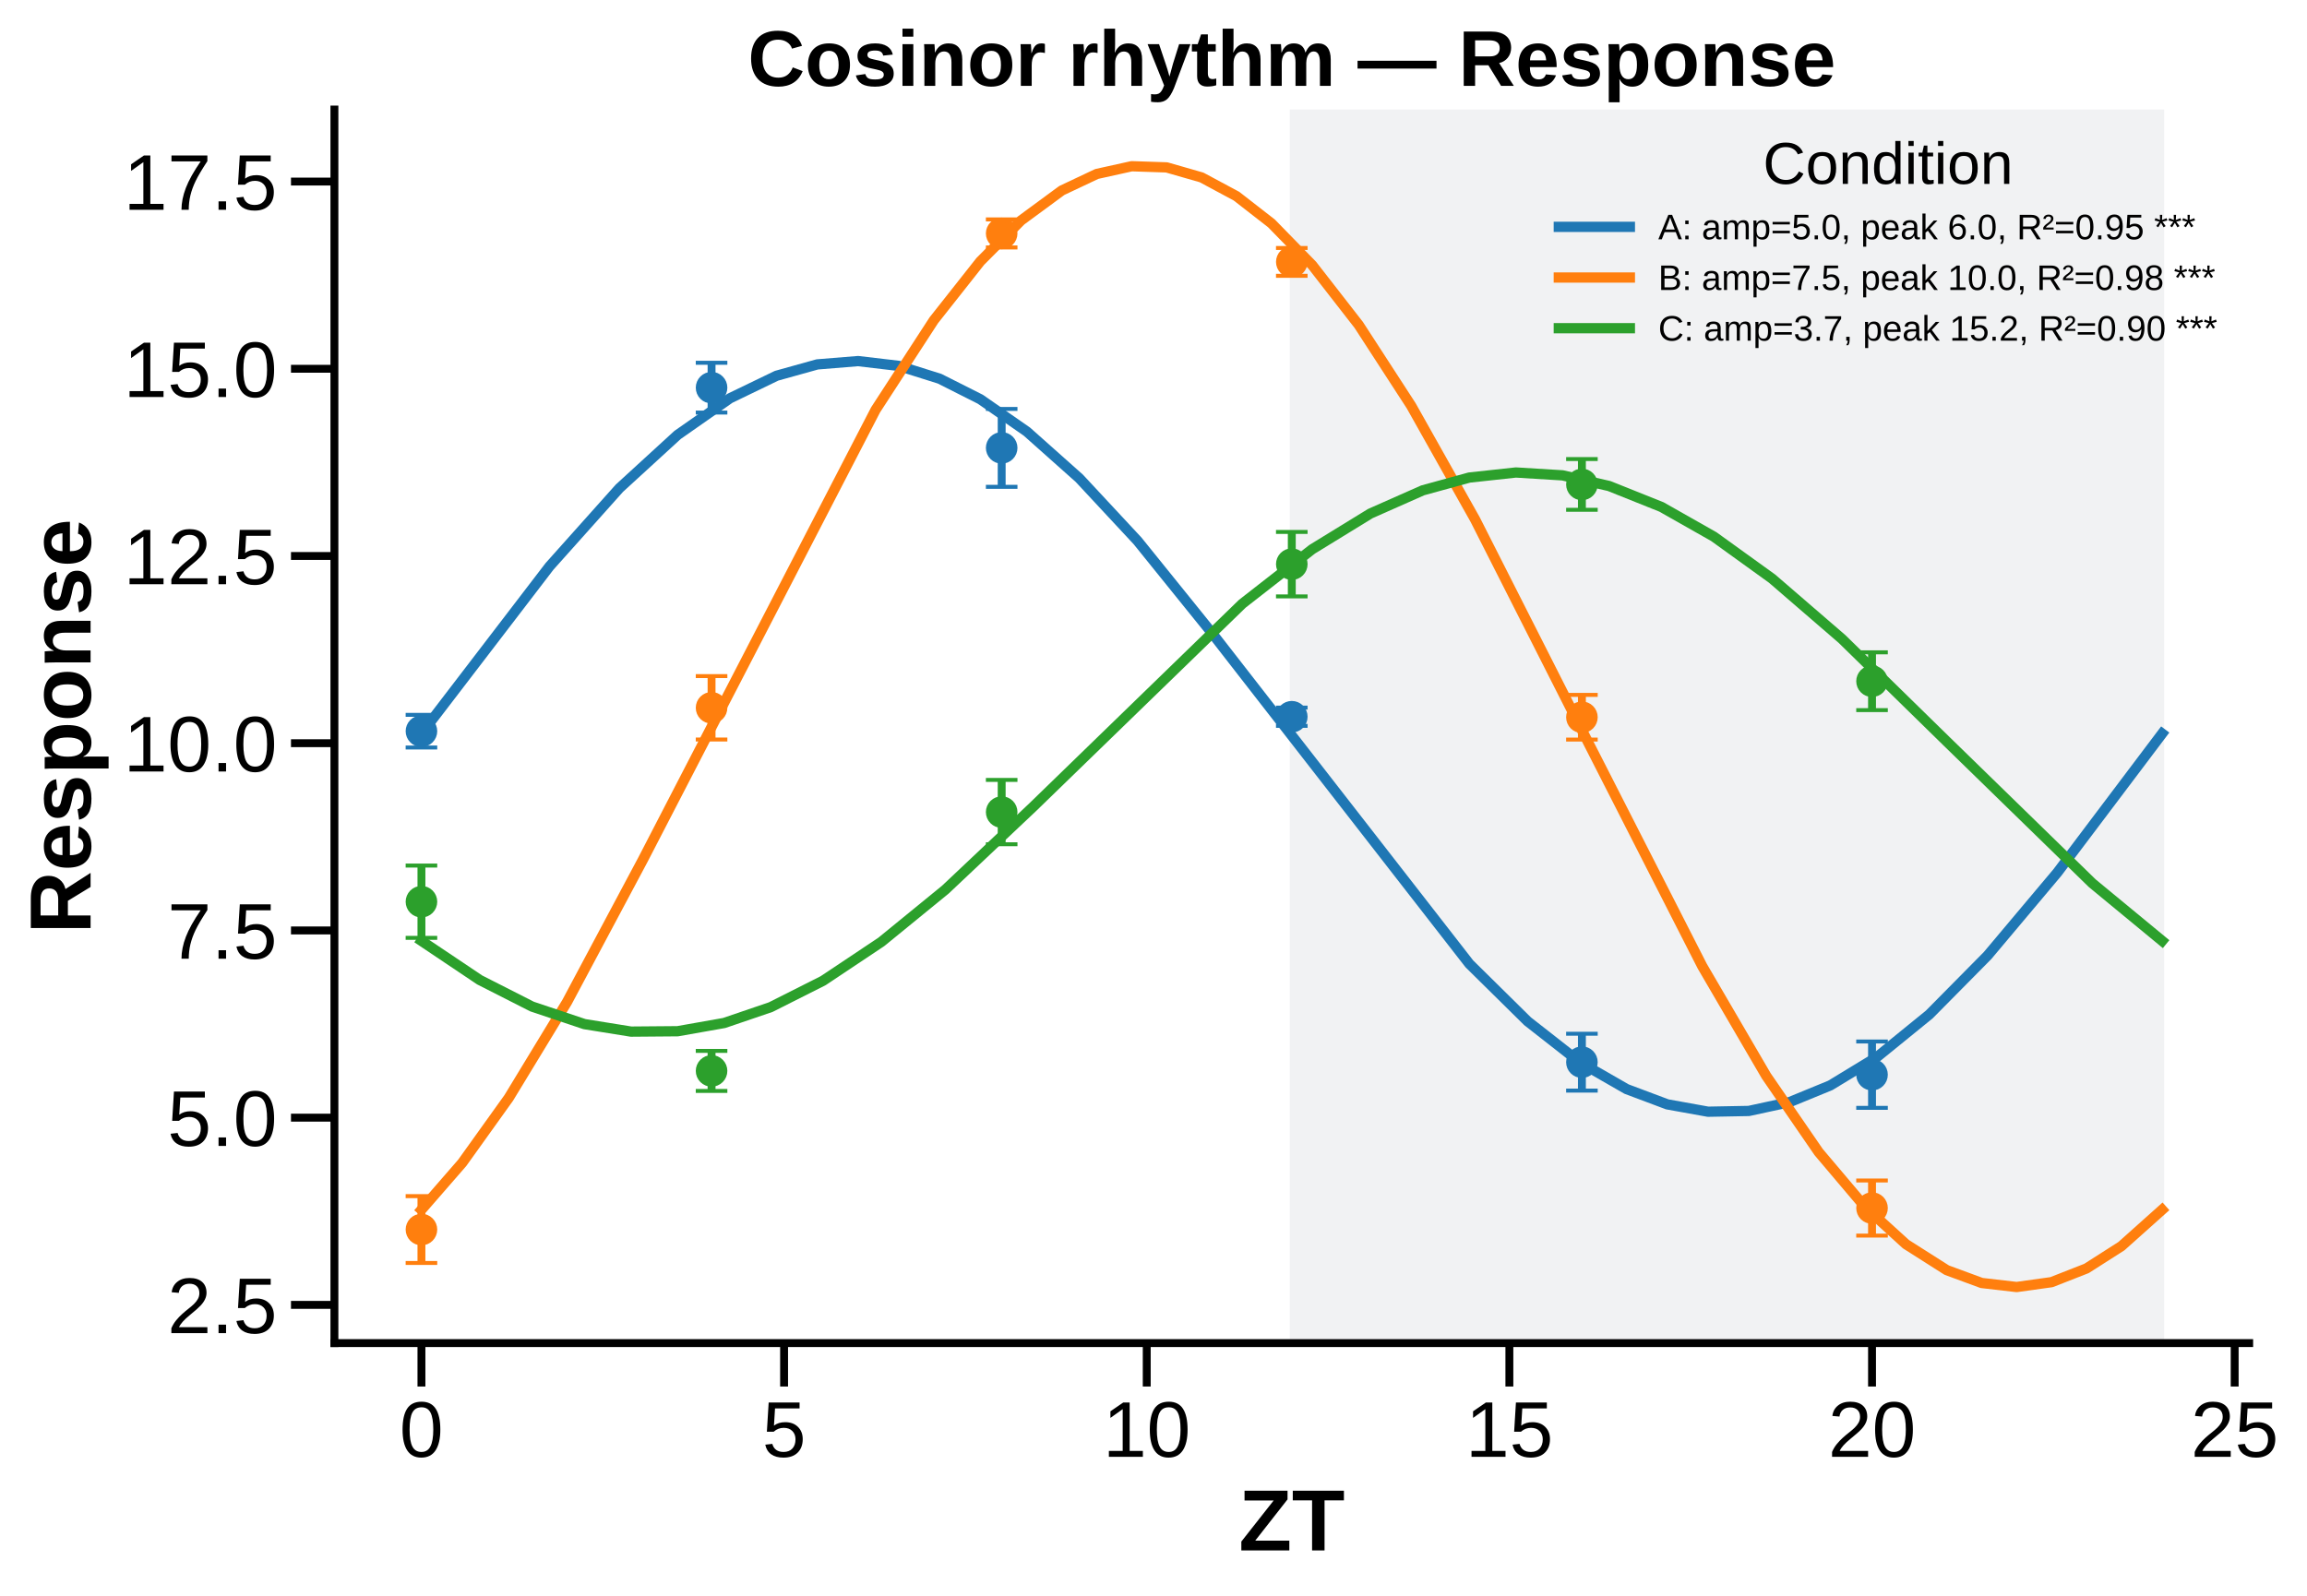
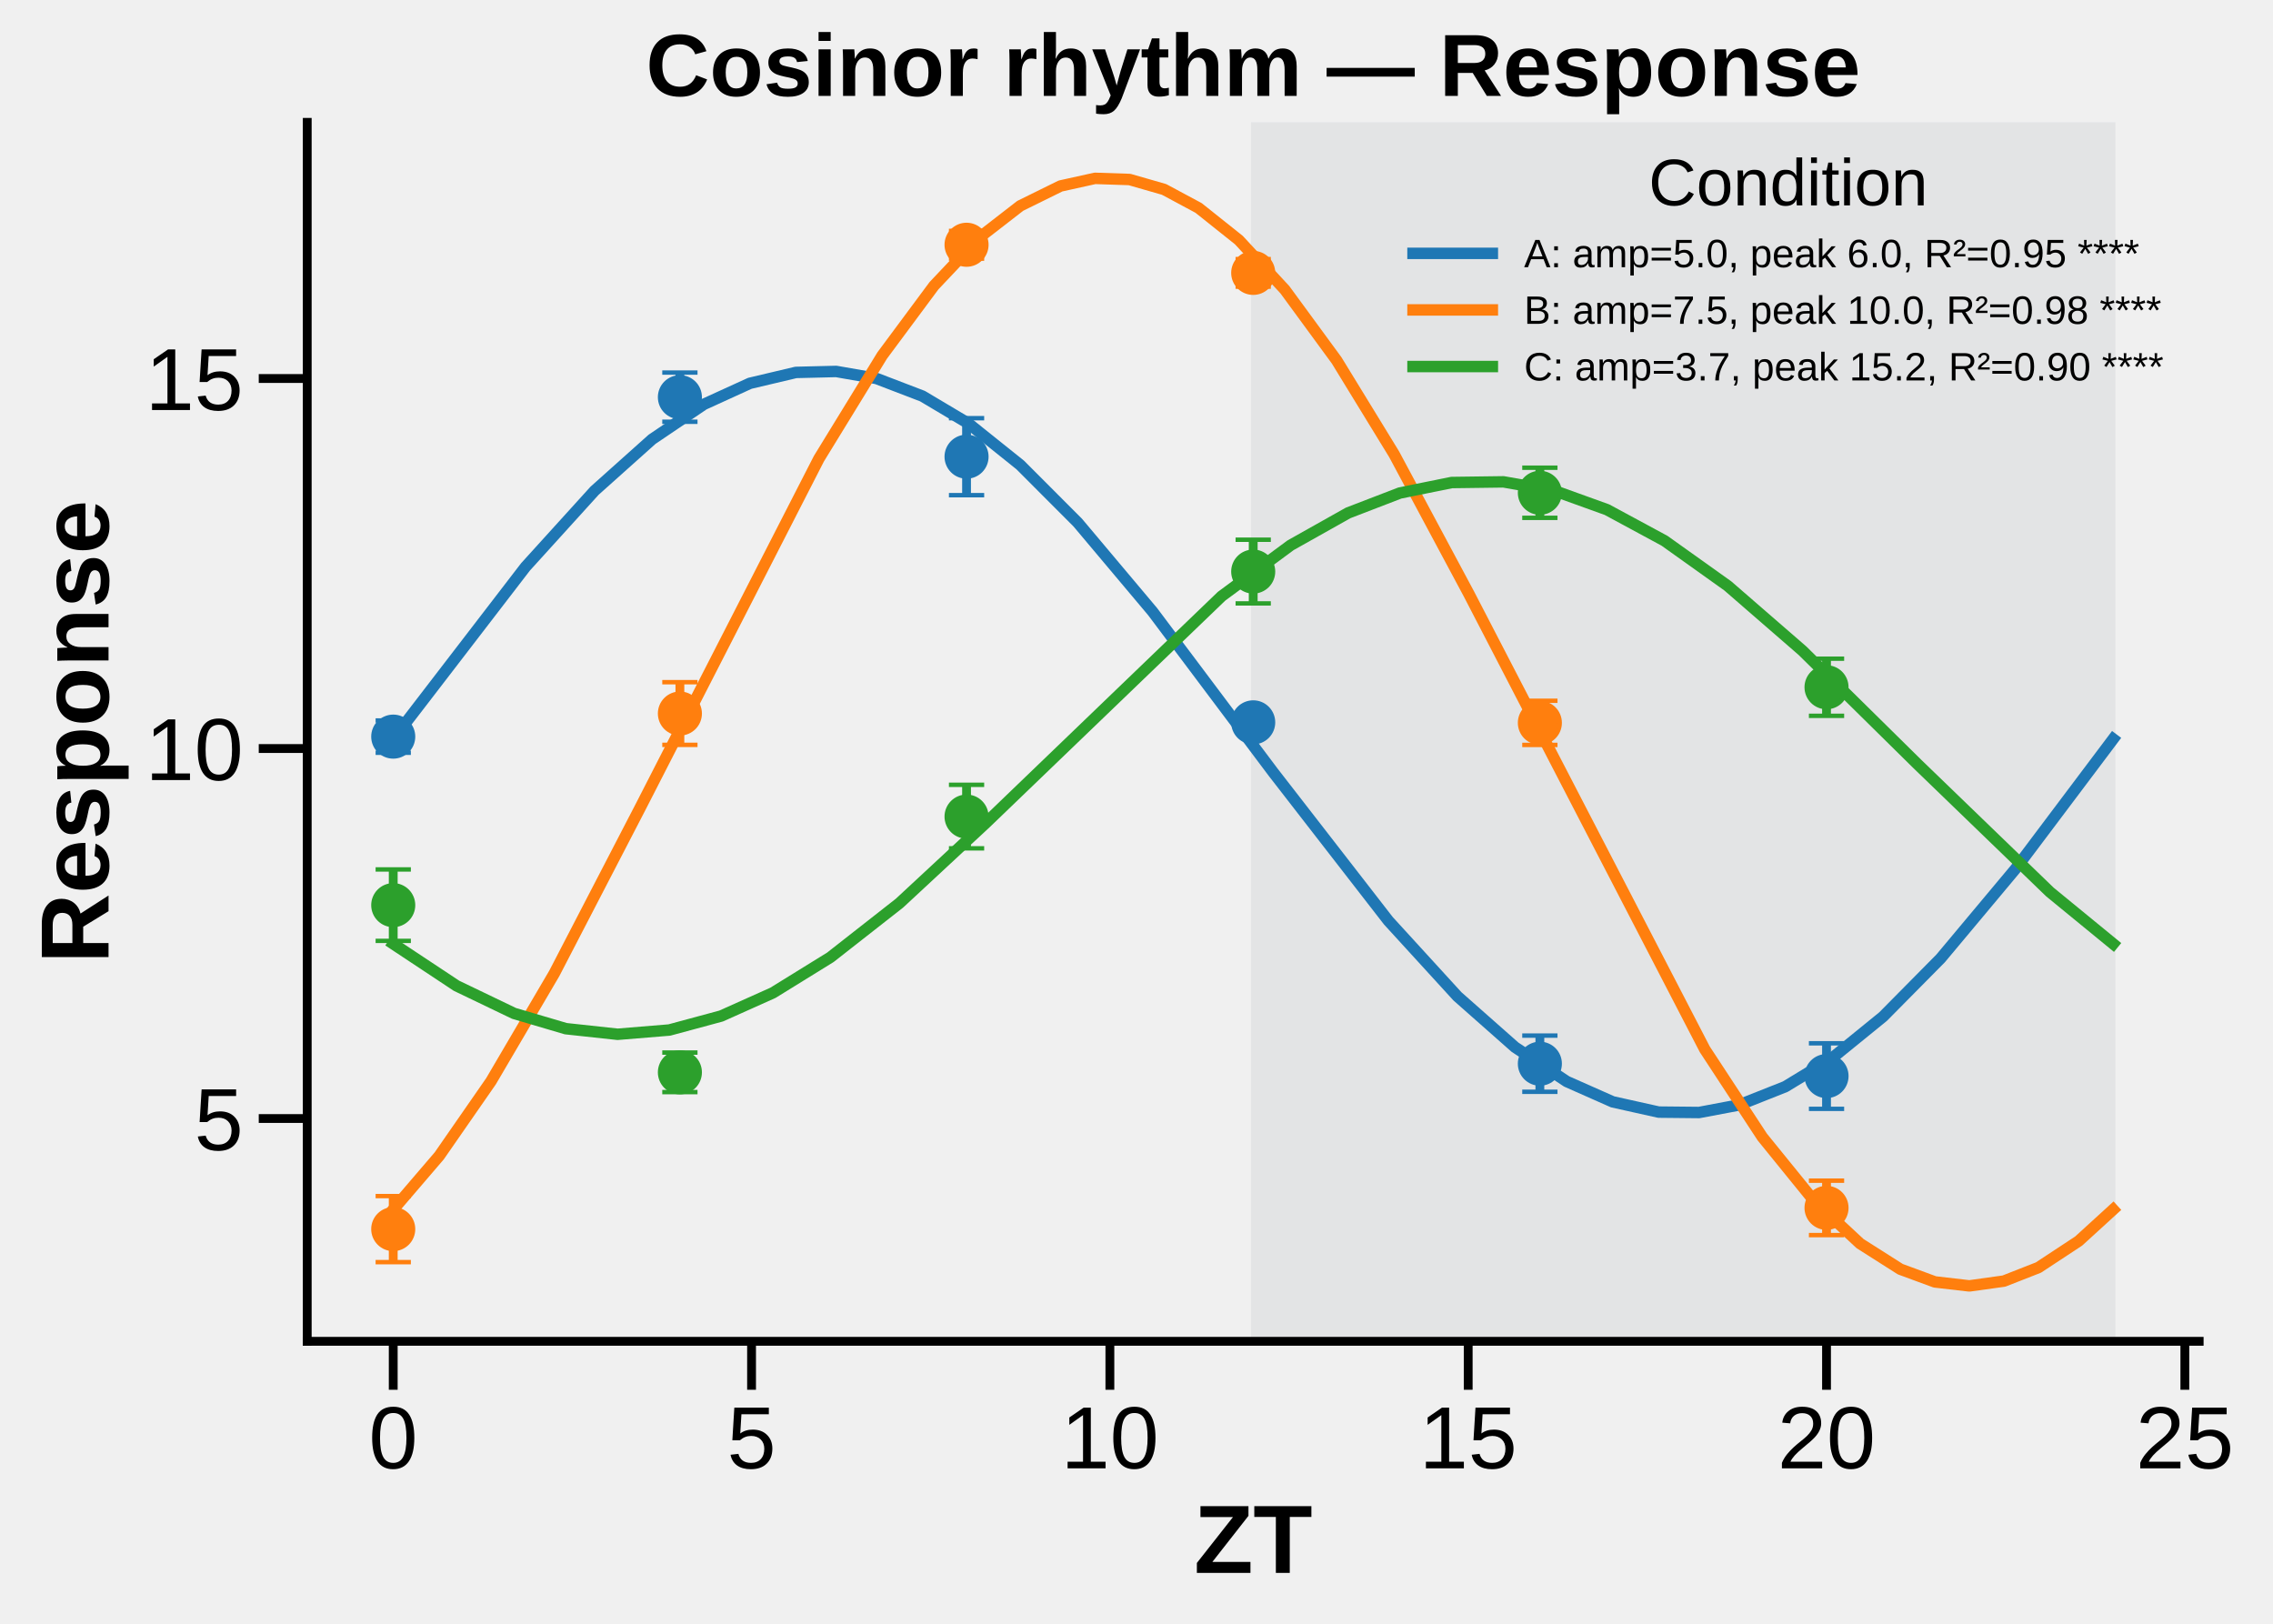
- <svg xmlns="http://www.w3.org/2000/svg" xmlns:xlink="http://www.w3.org/1999/xlink" width="584.397pt" height="404.4pt" viewBox="0 0 584.397 404.4" version="1.1">
+ <svg xmlns="http://www.w3.org/2000/svg" xmlns:xlink="http://www.w3.org/1999/xlink" width="504pt" height="360pt" viewBox="0 0 512.397 368.4" version="1.1">
  <defs>
    <style type="text/css">*{stroke-linejoin: round; stroke-linecap: butt}</style>
  </defs>
  <g id="figure_1">
    <g id="patch_1">
-       <path d="M 0 404.4  L 584.397 404.4  L 584.397 0  L 0 0  z " style="fill: #ffffff" />
+       <path d="M 0 368.4  L 512.397 368.4  L 512.397 0  L 0 0  L 0 368.4  z " style="fill: none" />
    </g>
    <g id="axes_1">
      <g id="patch_2">
-         <path d="M 84.711 340.32  L 569.75 340.32  L 569.75 27.759  L 84.711 27.759  z " style="fill: #ffffff" />
+         <path d="M 68.032 304.32  L 497.328 304.32  L 497.328 27.759  L 68.032 27.759  L 68.032 304.32  z " style="fill: none" />
      </g>
      <g id="patch_3">
-         <path d="M 327.23 340.32  L 547.703 340.32  L 547.703 27.759  L 327.23 27.759  z " clip-path="url(#pb52d222f68)" style="fill: #0b1e3b; opacity: 0.06; stroke: #0b1e3b; stroke-linejoin: miter" />
+         <path d="M 282.68 304.32  L 477.814 304.32  L 477.814 27.759  L 282.68 27.759  z " clip-path="url(#p6b10788e21)" style="fill: #0b1e3b; opacity: 0.06; stroke: #0b1e3b; stroke-linejoin: miter" />
      </g>
      <g id="matplotlib.axis_1">
        <g id="xtick_1">
          <g id="line2d_1">
            <defs>
-               <path id="m4218311ccd" d="M 0 0  L 0 11  " style="stroke: #000000; stroke-width: 2" />
+               <path id="m531f8e0352" d="M 0 0  L 0 11  " style="stroke: #000000; stroke-width: 2" />
            </defs>
            <g>
-               <use xlink:href="#m4218311ccd" x="106.758" y="340.32" style="stroke: #000000; stroke-width: 2" />
+               <use xlink:href="#m531f8e0352" x="87.546" y="304.32" style="stroke: #000000; stroke-width: 2" />
            </g>
          </g>
          <g id="text_1">
-             <text style="font-size: 20px; font-family: 'Arial'; text-anchor: middle" x="106.758" y="369.136" transform="rotate(-0 106.7579 369.1358)">0</text>
+             <text style="font: 20px 'Arial'; text-anchor: middle" x="87.546" y="333.136" transform="rotate(-0 87.54592 333.1358)">0</text>
          </g>
        </g>
        <g id="xtick_2">
          <g id="line2d_2">
            <g>
-               <use xlink:href="#m4218311ccd" x="198.621" y="340.32" style="stroke: #000000; stroke-width: 2" />
+               <use xlink:href="#m531f8e0352" x="168.852" y="304.32" style="stroke: #000000; stroke-width: 2" />
            </g>
          </g>
          <g id="text_2">
-             <text style="font-size: 20px; font-family: 'Arial'; text-anchor: middle" x="198.621" y="369.136" transform="rotate(-0 198.6214 369.1358)">5</text>
+             <text style="font: 20px 'Arial'; text-anchor: middle" x="168.852" y="333.136" transform="rotate(-0 168.8518 333.1358)">5</text>
          </g>
        </g>
        <g id="xtick_3">
          <g id="line2d_3">
            <g>
-               <use xlink:href="#m4218311ccd" x="290.485" y="340.32" style="stroke: #000000; stroke-width: 2" />
+               <use xlink:href="#m531f8e0352" x="250.158" y="304.32" style="stroke: #000000; stroke-width: 2" />
            </g>
          </g>
          <g id="text_3">
-             <text style="font-size: 20px; font-family: 'Arial'; text-anchor: middle" x="290.485" y="369.136" transform="rotate(-0 290.4849 369.1358)">10</text>
+             <text style="font: 20px 'Arial'; text-anchor: middle" x="250.158" y="333.136" transform="rotate(-0 250.1577 333.1358)">10</text>
          </g>
        </g>
        <g id="xtick_4">
          <g id="line2d_4">
            <g>
-               <use xlink:href="#m4218311ccd" x="382.348" y="340.32" style="stroke: #000000; stroke-width: 2" />
+               <use xlink:href="#m531f8e0352" x="331.464" y="304.32" style="stroke: #000000; stroke-width: 2" />
            </g>
          </g>
          <g id="text_4">
-             <text style="font-size: 20px; font-family: 'Arial'; text-anchor: middle" x="382.348" y="369.136" transform="rotate(-0 382.3484 369.1358)">15</text>
+             <text style="font: 20px 'Arial'; text-anchor: middle" x="331.464" y="333.136" transform="rotate(-0 331.4636 333.1358)">15</text>
          </g>
        </g>
        <g id="xtick_5">
          <g id="line2d_5">
            <g>
-               <use xlink:href="#m4218311ccd" x="474.212" y="340.32" style="stroke: #000000; stroke-width: 2" />
+               <use xlink:href="#m531f8e0352" x="412.77" y="304.32" style="stroke: #000000; stroke-width: 2" />
            </g>
          </g>
          <g id="text_5">
-             <text style="font-size: 20px; font-family: 'Arial'; text-anchor: middle" x="474.212" y="369.136" transform="rotate(-0 474.2119 369.1358)">20</text>
+             <text style="font: 20px 'Arial'; text-anchor: middle" x="412.77" y="333.136" transform="rotate(-0 412.7695 333.1358)">20</text>
          </g>
        </g>
        <g id="xtick_6">
          <g id="line2d_6">
            <g>
-               <use xlink:href="#m4218311ccd" x="566.075" y="340.32" style="stroke: #000000; stroke-width: 2" />
+               <use xlink:href="#m531f8e0352" x="494.075" y="304.32" style="stroke: #000000; stroke-width: 2" />
            </g>
          </g>
          <g id="text_6">
-             <text style="font-size: 20px; font-family: 'Arial'; text-anchor: middle" x="566.075" y="369.136" transform="rotate(-0 566.0754 369.1358)">25</text>
+             <text style="font: 20px 'Arial'; text-anchor: middle" x="494.075" y="333.136" transform="rotate(-0 494.0754 333.1358)">25</text>
          </g>
        </g>
        <g id="text_7">
-           <text style="font-weight: 700; font-size: 22px; font-family: 'Arial'; text-anchor: middle" x="327.23" y="392.858" transform="rotate(-0 327.2303 392.858)">ZT</text>
+           <text style="font: 700 22px 'Arial'; text-anchor: middle" x="282.68" y="356.858" transform="rotate(-0 282.6801 356.858)">ZT</text>
        </g>
      </g>
      <g id="matplotlib.axis_2">
        <g id="ytick_1">
          <g id="line2d_7">
            <defs>
-               <path id="m60e58cf515" d="M 0 0  L -11 0  " style="stroke: #000000; stroke-width: 2" />
+               <path id="me798e090c0" d="M 0 0  L -11 0  " style="stroke: #000000; stroke-width: 2" />
            </defs>
            <g>
-               <use xlink:href="#m60e58cf515" x="84.711" y="330.636" style="stroke: #000000; stroke-width: 2" />
+               <use xlink:href="#me798e090c0" x="68.032" y="253.777" style="stroke: #000000; stroke-width: 2" />
            </g>
          </g>
          <g id="text_8">
-             <text style="font-size: 20px; font-family: 'Arial'; text-anchor: end" x="70.211" y="337.794" transform="rotate(-0 70.21062 337.7942)">2.5</text>
+             <text style="font: 20px 'Arial'; text-anchor: end" x="53.532" y="260.935" transform="rotate(-0 53.5325 260.9349)">5</text>
          </g>
        </g>
        <g id="ytick_2">
          <g id="line2d_8">
            <g>
-               <use xlink:href="#m60e58cf515" x="84.711" y="283.198" style="stroke: #000000; stroke-width: 2" />
+               <use xlink:href="#me798e090c0" x="68.032" y="169.828" style="stroke: #000000; stroke-width: 2" />
            </g>
          </g>
          <g id="text_9">
-             <text style="font-size: 20px; font-family: 'Arial'; text-anchor: end" x="70.211" y="290.356" transform="rotate(-0 70.21062 290.3557)">5.0</text>
+             <text style="font: 20px 'Arial'; text-anchor: end" x="53.532" y="176.986" transform="rotate(-0 53.5325 176.9856)">10</text>
          </g>
        </g>
        <g id="ytick_3">
          <g id="line2d_9">
            <g>
-               <use xlink:href="#m60e58cf515" x="84.711" y="235.759" style="stroke: #000000; stroke-width: 2" />
+               <use xlink:href="#me798e090c0" x="68.032" y="85.878" style="stroke: #000000; stroke-width: 2" />
            </g>
          </g>
          <g id="text_10">
-             <text style="font-size: 20px; font-family: 'Arial'; text-anchor: end" x="70.211" y="242.917" transform="rotate(-0 70.21062 242.9172)">7.5</text>
-           </g>
-         </g>
-         <g id="ytick_4">
-           <g id="line2d_10">
-             <g>
-               <use xlink:href="#m60e58cf515" x="84.711" y="188.321" style="stroke: #000000; stroke-width: 2" />
-             </g>
-           </g>
-           <g id="text_11">
-             <text style="font-size: 20px; font-family: 'Arial'; text-anchor: end" x="70.211" y="195.479" transform="rotate(-0 70.21062 195.4787)">10.0</text>
-           </g>
-         </g>
-         <g id="ytick_5">
-           <g id="line2d_11">
-             <g>
-               <use xlink:href="#m60e58cf515" x="84.711" y="140.882" style="stroke: #000000; stroke-width: 2" />
-             </g>
-           </g>
-           <g id="text_12">
-             <text style="font-size: 20px; font-family: 'Arial'; text-anchor: end" x="70.211" y="148.04" transform="rotate(-0 70.21062 148.0402)">12.5</text>
-           </g>
-         </g>
-         <g id="ytick_6">
-           <g id="line2d_12">
-             <g>
-               <use xlink:href="#m60e58cf515" x="84.711" y="93.444" style="stroke: #000000; stroke-width: 2" />
-             </g>
-           </g>
-           <g id="text_13">
-             <text style="font-size: 20px; font-family: 'Arial'; text-anchor: end" x="70.211" y="100.602" transform="rotate(-0 70.21062 100.6017)">15.0</text>
-           </g>
-         </g>
-         <g id="ytick_7">
-           <g id="line2d_13">
-             <g>
-               <use xlink:href="#m60e58cf515" x="84.711" y="46.005" style="stroke: #000000; stroke-width: 2" />
-             </g>
-           </g>
-           <g id="text_14">
-             <text style="font-size: 20px; font-family: 'Arial'; text-anchor: end" x="70.211" y="53.163" transform="rotate(-0 70.21062 53.16316)">17.5</text>
-           </g>
+             <text style="font: 20px 'Arial'; text-anchor: end" x="53.532" y="93.036" transform="rotate(-0 53.5325 93.03628)">15</text>
+           </g>
+         </g>
+         <g id="text_11">
+           <text style="font: 700 22px 'Arial'; text-anchor: middle" x="22.947" y="166.04" transform="rotate(-90 22.94719 166.0398)">Response</text>
+         </g>
+       </g>
+       <g id="line2d_10">
+         <path d="M 87.546 167.667  L 117.567 128.608  L 133.23 111.34  L 146.282 99.666  L 158.029 91.732  L 168.471 86.967  L 178.913 84.497  L 188.05 84.275  L 197.187 85.87  L 207.628 89.87  L 218.07 96.084  L 229.818 105.499  L 242.87 118.573  L 259.838 138.746  L 287.248 175.259  L 313.353 208.909  L 329.016 226.047  L 342.069 237.581  L 353.816 245.37  L 364.258 249.995  L 374.7 252.318  L 383.837 252.41  L 392.973 250.686  L 403.415 246.544  L 413.857 240.197  L 425.604 230.647  L 438.657 217.449  L 455.625 197.163  L 477.814 167.667  L 477.814 167.667  " clip-path="url(#p6b10788e21)" style="fill: none; stroke: #1f77b4; stroke-width: 2.6; stroke-linecap: square" />
+       </g>
+       <g id="line2d_11">
+         <path d="M 87.546 274.424  L 97.988 262.239  L 109.735 245.31  L 124.093 220.848  L 143.671 183.075  L 184.134 104.067  L 198.492 80.658  L 210.239 64.834  L 220.681 53.784  L 229.818 46.703  L 238.954 42.199  L 246.786 40.466  L 254.617 40.726  L 262.449 42.976  L 270.28 47.179  L 279.417 54.462  L 289.859 65.724  L 301.606 81.757  L 314.659 103.067  L 331.627 134.756  L 385.142 238.064  L 398.194 257.972  L 409.942 272.452  L 420.383 282.151  L 429.52 287.959  L 437.352 290.845  L 445.183 291.749  L 453.015 290.658  L 460.846 287.588  L 469.983 281.572  L 477.814 274.424  L 477.814 274.424  " clip-path="url(#p6b10788e21)" style="fill: none; stroke: #ff7f0e; stroke-width: 2.6; stroke-linecap: square" />
+       </g>
+       <g id="line2d_12">
+         <path d="M 87.546 214.142  L 101.904 223.655  L 114.956 229.924  L 126.703 233.389  L 138.45 234.66  L 150.198 233.693  L 161.945 230.522  L 173.692 225.26  L 186.745 217.192  L 202.408 204.917  L 221.986 186.739  L 275.501 135.274  L 291.164 123.709  L 304.217 116.375  L 315.964 111.855  L 327.711 109.477  L 339.458 109.324  L 351.205 111.402  L 362.953 115.637  L 376.005 122.687  L 390.363 132.927  L 407.331 147.652  L 433.436 173.389  L 463.457 202.382  L 477.814 214.142  L 477.814 214.142  " clip-path="url(#p6b10788e21)" style="fill: none; stroke: #2ca02c; stroke-width: 2.6; stroke-linecap: square" />
+       </g>
+       <g id="patch_4">
+         <path d="M 68.032 304.32  L 68.032 27.759  " style="fill: none; stroke: #000000; stroke-width: 2; stroke-linejoin: miter; stroke-linecap: square" />
+       </g>
+       <g id="patch_5">
+         <path d="M 68.032 304.32  L 497.328 304.32  " style="fill: none; stroke: #000000; stroke-width: 2; stroke-linejoin: miter; stroke-linecap: square" />
+       </g>
+       <g id="LineCollection_1">
+         <path d="M 87.546 170.788  L 87.546 163.467  " clip-path="url(#p6b10788e21)" style="fill: none; stroke: #1f77b4; stroke-width: 2" />
+         <path d="M 152.591 95.693  L 152.591 84.531  " clip-path="url(#p6b10788e21)" style="fill: none; stroke: #1f77b4; stroke-width: 2" />
+         <path d="M 217.635 112.345  L 217.635 94.879  " clip-path="url(#p6b10788e21)" style="fill: none; stroke: #1f77b4; stroke-width: 2" />
+         <path d="M 282.68 165.935  L 282.68 161.844  " clip-path="url(#p6b10788e21)" style="fill: none; stroke: #1f77b4; stroke-width: 2" />
+         <path d="M 347.725 247.71  L 347.725 234.958  " clip-path="url(#p6b10788e21)" style="fill: none; stroke: #1f77b4; stroke-width: 2" />
+         <path d="M 412.77 251.581  L 412.77 236.703  " clip-path="url(#p6b10788e21)" style="fill: none; stroke: #1f77b4; stroke-width: 2" />
+       </g>
+       <g id="line2d_13">
+         <defs>
+           <path id="me653959ee0" d="M 4 0  L -4 -0  " style="stroke: #1f77b4" />
+         </defs>
+         <g clip-path="url(#p6b10788e21)">
+           <use xlink:href="#me653959ee0" x="87.546" y="170.788" style="fill: #1f77b4; stroke: #1f77b4" />
+           <use xlink:href="#me653959ee0" x="152.591" y="95.693" style="fill: #1f77b4; stroke: #1f77b4" />
+           <use xlink:href="#me653959ee0" x="217.635" y="112.345" style="fill: #1f77b4; stroke: #1f77b4" />
+           <use xlink:href="#me653959ee0" x="282.68" y="165.935" style="fill: #1f77b4; stroke: #1f77b4" />
+           <use xlink:href="#me653959ee0" x="347.725" y="247.71" style="fill: #1f77b4; stroke: #1f77b4" />
+           <use xlink:href="#me653959ee0" x="412.77" y="251.581" style="fill: #1f77b4; stroke: #1f77b4" />
+         </g>
+       </g>
+       <g id="line2d_14">
+         <g clip-path="url(#p6b10788e21)">
+           <use xlink:href="#me653959ee0" x="87.546" y="163.467" style="fill: #1f77b4; stroke: #1f77b4" />
+           <use xlink:href="#me653959ee0" x="152.591" y="84.531" style="fill: #1f77b4; stroke: #1f77b4" />
+           <use xlink:href="#me653959ee0" x="217.635" y="94.879" style="fill: #1f77b4; stroke: #1f77b4" />
+           <use xlink:href="#me653959ee0" x="282.68" y="161.844" style="fill: #1f77b4; stroke: #1f77b4" />
+           <use xlink:href="#me653959ee0" x="347.725" y="234.958" style="fill: #1f77b4; stroke: #1f77b4" />
+           <use xlink:href="#me653959ee0" x="412.77" y="236.703" style="fill: #1f77b4; stroke: #1f77b4" />
+         </g>
+       </g>
+       <g id="LineCollection_2">
+         <path d="M 87.546 286.357  L 87.546 271.373  " clip-path="url(#p6b10788e21)" style="fill: none; stroke: #ff7f0e; stroke-width: 2" />
+         <path d="M 152.591 168.997  L 152.591 154.776  " clip-path="url(#p6b10788e21)" style="fill: none; stroke: #ff7f0e; stroke-width: 2" />
+         <path d="M 217.635 58.676  L 217.635 52.388  " clip-path="url(#p6b10788e21)" style="fill: none; stroke: #ff7f0e; stroke-width: 2" />
+         <path d="M 282.68 65.033  L 282.68 58.792  " clip-path="url(#p6b10788e21)" style="fill: none; stroke: #ff7f0e; stroke-width: 2" />
+         <path d="M 347.725 169.01  L 347.725 158.992  " clip-path="url(#p6b10788e21)" style="fill: none; stroke: #ff7f0e; stroke-width: 2" />
+         <path d="M 412.77 280.219  L 412.77 267.869  " clip-path="url(#p6b10788e21)" style="fill: none; stroke: #ff7f0e; stroke-width: 2" />
+       </g>
+       <g id="line2d_15">
+         <defs>
+           <path id="m251a4b153c" d="M 4 0  L -4 -0  " style="stroke: #ff7f0e" />
+         </defs>
+         <g clip-path="url(#p6b10788e21)">
+           <use xlink:href="#m251a4b153c" x="87.546" y="286.357" style="fill: #ff7f0e; stroke: #ff7f0e" />
+           <use xlink:href="#m251a4b153c" x="152.591" y="168.997" style="fill: #ff7f0e; stroke: #ff7f0e" />
+           <use xlink:href="#m251a4b153c" x="217.635" y="58.676" style="fill: #ff7f0e; stroke: #ff7f0e" />
+           <use xlink:href="#m251a4b153c" x="282.68" y="65.033" style="fill: #ff7f0e; stroke: #ff7f0e" />
+           <use xlink:href="#m251a4b153c" x="347.725" y="169.01" style="fill: #ff7f0e; stroke: #ff7f0e" />
+           <use xlink:href="#m251a4b153c" x="412.77" y="280.219" style="fill: #ff7f0e; stroke: #ff7f0e" />
+         </g>
+       </g>
+       <g id="line2d_16">
+         <g clip-path="url(#p6b10788e21)">
+           <use xlink:href="#m251a4b153c" x="87.546" y="271.373" style="fill: #ff7f0e; stroke: #ff7f0e" />
+           <use xlink:href="#m251a4b153c" x="152.591" y="154.776" style="fill: #ff7f0e; stroke: #ff7f0e" />
+           <use xlink:href="#m251a4b153c" x="217.635" y="52.388" style="fill: #ff7f0e; stroke: #ff7f0e" />
+           <use xlink:href="#m251a4b153c" x="282.68" y="58.792" style="fill: #ff7f0e; stroke: #ff7f0e" />
+           <use xlink:href="#m251a4b153c" x="347.725" y="158.992" style="fill: #ff7f0e; stroke: #ff7f0e" />
+           <use xlink:href="#m251a4b153c" x="412.77" y="267.869" style="fill: #ff7f0e; stroke: #ff7f0e" />
+         </g>
+       </g>
+       <g id="LineCollection_3">
+         <path d="M 87.546 213.469  L 87.546 197.257  " clip-path="url(#p6b10788e21)" style="fill: none; stroke: #2ca02c; stroke-width: 2" />
+         <path d="M 152.591 247.782  L 152.591 238.809  " clip-path="url(#p6b10788e21)" style="fill: none; stroke: #2ca02c; stroke-width: 2" />
+         <path d="M 217.635 192.476  L 217.635 178.06  " clip-path="url(#p6b10788e21)" style="fill: none; stroke: #2ca02c; stroke-width: 2" />
+         <path d="M 282.68 136.905  L 282.68 122.455  " clip-path="url(#p6b10788e21)" style="fill: none; stroke: #2ca02c; stroke-width: 2" />
+         <path d="M 347.725 117.494  L 347.725 106.119  " clip-path="url(#p6b10788e21)" style="fill: none; stroke: #2ca02c; stroke-width: 2" />
+         <path d="M 412.77 162.406  L 412.77 149.449  " clip-path="url(#p6b10788e21)" style="fill: none; stroke: #2ca02c; stroke-width: 2" />
+       </g>
+       <g id="line2d_17">
+         <defs>
+           <path id="m80115c0f30" d="M 4 0  L -4 -0  " style="stroke: #2ca02c" />
+         </defs>
+         <g clip-path="url(#p6b10788e21)">
+           <use xlink:href="#m80115c0f30" x="87.546" y="213.469" style="fill: #2ca02c; stroke: #2ca02c" />
+           <use xlink:href="#m80115c0f30" x="152.591" y="247.782" style="fill: #2ca02c; stroke: #2ca02c" />
+           <use xlink:href="#m80115c0f30" x="217.635" y="192.476" style="fill: #2ca02c; stroke: #2ca02c" />
+           <use xlink:href="#m80115c0f30" x="282.68" y="136.905" style="fill: #2ca02c; stroke: #2ca02c" />
+           <use xlink:href="#m80115c0f30" x="347.725" y="117.494" style="fill: #2ca02c; stroke: #2ca02c" />
+           <use xlink:href="#m80115c0f30" x="412.77" y="162.406" style="fill: #2ca02c; stroke: #2ca02c" />
+         </g>
+       </g>
+       <g id="line2d_18">
+         <g clip-path="url(#p6b10788e21)">
+           <use xlink:href="#m80115c0f30" x="87.546" y="197.257" style="fill: #2ca02c; stroke: #2ca02c" />
+           <use xlink:href="#m80115c0f30" x="152.591" y="238.809" style="fill: #2ca02c; stroke: #2ca02c" />
+           <use xlink:href="#m80115c0f30" x="217.635" y="178.06" style="fill: #2ca02c; stroke: #2ca02c" />
+           <use xlink:href="#m80115c0f30" x="282.68" y="122.455" style="fill: #2ca02c; stroke: #2ca02c" />
+           <use xlink:href="#m80115c0f30" x="347.725" y="106.119" style="fill: #2ca02c; stroke: #2ca02c" />
+           <use xlink:href="#m80115c0f30" x="412.77" y="149.449" style="fill: #2ca02c; stroke: #2ca02c" />
+         </g>
+       </g>
+       <g id="text_12">
+         <text style="font: 700 20px 'Arial'; text-anchor: middle" x="282.68" y="21.759" transform="rotate(-0 282.6801 21.75937)">Cosinor rhythm — Response</text>
+       </g>
+       <g id="line2d_19">
+         <defs>
+           <path id="m421cc5a0d8" d="M 0 4.5  C 1.193 4.5 2.338 4.026 3.182 3.182  C 4.026 2.338 4.5 1.193 4.5 0  C 4.5 -1.193 4.026 -2.338 3.182 -3.182  C 2.338 -4.026 1.193 -4.5 0 -4.5  C -1.193 -4.5 -2.338 -4.026 -3.182 -3.182  C -4.026 -2.338 -4.5 -1.193 -4.5 0  C -4.5 1.193 -4.026 2.338 -3.182 3.182  C -2.338 4.026 -1.193 4.5 0 4.5  z " style="stroke: #1f77b4" />
+         </defs>
+         <g clip-path="url(#p6b10788e21)">
+           <use xlink:href="#m421cc5a0d8" x="87.546" y="167.128" style="fill: #1f77b4; stroke: #1f77b4" />
+           <use xlink:href="#m421cc5a0d8" x="152.591" y="90.112" style="fill: #1f77b4; stroke: #1f77b4" />
+           <use xlink:href="#m421cc5a0d8" x="217.635" y="103.612" style="fill: #1f77b4; stroke: #1f77b4" />
+           <use xlink:href="#m421cc5a0d8" x="282.68" y="163.889" style="fill: #1f77b4; stroke: #1f77b4" />
+           <use xlink:href="#m421cc5a0d8" x="347.725" y="241.334" style="fill: #1f77b4; stroke: #1f77b4" />
+           <use xlink:href="#m421cc5a0d8" x="412.77" y="244.142" style="fill: #1f77b4; stroke: #1f77b4" />
+         </g>
+       </g>
+       <g id="line2d_20">
+         <defs>
+           <path id="mc5ee47b336" d="M 0 4.5  C 1.193 4.5 2.338 4.026 3.182 3.182  C 4.026 2.338 4.5 1.193 4.5 0  C 4.5 -1.193 4.026 -2.338 3.182 -3.182  C 2.338 -4.026 1.193 -4.5 0 -4.5  C -1.193 -4.5 -2.338 -4.026 -3.182 -3.182  C -4.026 -2.338 -4.5 -1.193 -4.5 0  C -4.5 1.193 -4.026 2.338 -3.182 3.182  C -2.338 4.026 -1.193 4.5 0 4.5  z " style="stroke: #ff7f0e" />
+         </defs>
+         <g clip-path="url(#p6b10788e21)">
+           <use xlink:href="#mc5ee47b336" x="87.546" y="278.865" style="fill: #ff7f0e; stroke: #ff7f0e" />
+           <use xlink:href="#mc5ee47b336" x="152.591" y="161.887" style="fill: #ff7f0e; stroke: #ff7f0e" />
+           <use xlink:href="#mc5ee47b336" x="217.635" y="55.532" style="fill: #ff7f0e; stroke: #ff7f0e" />
+           <use xlink:href="#mc5ee47b336" x="282.68" y="61.913" style="fill: #ff7f0e; stroke: #ff7f0e" />
+           <use xlink:href="#mc5ee47b336" x="347.725" y="164.001" style="fill: #ff7f0e; stroke: #ff7f0e" />
+           <use xlink:href="#mc5ee47b336" x="412.77" y="274.044" style="fill: #ff7f0e; stroke: #ff7f0e" />
+         </g>
+       </g>
+       <g id="line2d_21">
+         <defs>
+           <path id="mb1a78b93e4" d="M 0 4.5  C 1.193 4.5 2.338 4.026 3.182 3.182  C 4.026 2.338 4.5 1.193 4.5 0  C 4.5 -1.193 4.026 -2.338 3.182 -3.182  C 2.338 -4.026 1.193 -4.5 0 -4.5  C -1.193 -4.5 -2.338 -4.026 -3.182 -3.182  C -4.026 -2.338 -4.5 -1.193 -4.5 0  C -4.5 1.193 -4.026 2.338 -3.182 3.182  C -2.338 4.026 -1.193 4.5 0 4.5  z " style="stroke: #2ca02c" />
+         </defs>
+         <g clip-path="url(#p6b10788e21)">
+           <use xlink:href="#mb1a78b93e4" x="87.546" y="205.363" style="fill: #2ca02c; stroke: #2ca02c" />
+           <use xlink:href="#mb1a78b93e4" x="152.591" y="243.296" style="fill: #2ca02c; stroke: #2ca02c" />
+           <use xlink:href="#mb1a78b93e4" x="217.635" y="185.268" style="fill: #2ca02c; stroke: #2ca02c" />
+           <use xlink:href="#mb1a78b93e4" x="282.68" y="129.68" style="fill: #2ca02c; stroke: #2ca02c" />
+           <use xlink:href="#mb1a78b93e4" x="347.725" y="111.806" style="fill: #2ca02c; stroke: #2ca02c" />
+           <use xlink:href="#mb1a78b93e4" x="412.77" y="155.927" style="fill: #2ca02c; stroke: #2ca02c" />
+         </g>
+       </g>
+       <g id="legend_1">
+         <g id="text_13">
+           <text style="font: 15px 'Arial'; text-anchor: start" x="372.399" y="46.596" transform="rotate(-0 372.3992 46.59609)">Condition</text>
+         </g>
+         <g id="line2d_22">
+           <path d="M 318.943 57.479  L 327.943 57.479  L 336.943 57.479  " style="fill: none; stroke: #1f77b4; stroke-width: 2.6; stroke-linecap: square" />
+         </g>
+         <g id="text_14">
+           <text style="font: 9px 'Arial'; text-anchor: start" x="344.143" y="60.629" transform="rotate(-0 344.1435 60.62906)">A: amp=5.0, peak 6.0, R²=0.95 ****</text>
+         </g>
+         <g id="line2d_23">
+           <path d="M 318.943 70.32  L 327.943 70.32  L 336.943 70.32  " style="fill: none; stroke: #ff7f0e; stroke-width: 2.6; stroke-linecap: square" />
        </g>
        <g id="text_15">
-           <text style="font-weight: 700; font-size: 22px; font-family: 'Arial'; text-anchor: middle" x="22.947" y="184.04" transform="rotate(-90 22.94719 184.0398)">Response</text>
-         </g>
-       </g>
-       <g id="line2d_14">
-         <path d="M 106.758 185.879  L 139.202 143.509  L 156.899 123.706  L 171.646 110.2  L 184.919 100.908  L 196.717 95.208  L 207.04 92.332  L 217.363 91.494  L 227.686 92.711  L 238.009 95.958  L 248.332 101.164  L 260.13 109.368  L 273.403 121.188  L 288.15 137.039  L 307.321 160.793  L 372.21 244.224  L 386.957 258.773  L 400.23 269.171  L 412.027 275.953  L 422.351 279.828  L 432.674 281.69  L 442.997 281.499  L 453.32 279.261  L 463.643 275.023  L 475.441 267.85  L 488.713 257.057  L 503.461 242.141  L 521.158 221.086  L 547.703 185.879  L 547.703 185.879  " clip-path="url(#pb52d222f68)" style="fill: none; stroke: #1f77b4; stroke-width: 2.6; stroke-linecap: square" />
-       </g>
-       <g id="line2d_15">
-         <path d="M 106.758 306.532  L 117.081 294.659  L 128.879 278.182  L 143.626 253.915  L 162.798 217.949  L 221.787 103.869  L 236.534 81.166  L 248.332 66.22  L 258.655 55.856  L 268.978 48.26  L 277.827 44.079  L 286.675 42.12  L 295.524 42.414  L 304.372 44.956  L 313.22 49.707  L 322.069 56.59  L 332.392 67.169  L 344.19 82.334  L 357.462 102.797  L 373.684 131.661  L 398.755 181.15  L 431.199 244.808  L 447.421 272.614  L 460.694 291.918  L 472.491 305.867  L 482.815 315.265  L 493.138 321.83  L 501.986 325.091  L 510.834 326.113  L 519.683 324.879  L 528.531 321.41  L 537.38 315.759  L 547.703 306.532  L 547.703 306.532  " clip-path="url(#pb52d222f68)" style="fill: none; stroke: #ff7f0e; stroke-width: 2.6; stroke-linecap: square" />
-       </g>
-       <g id="line2d_16">
-         <path d="M 106.758 238.404  L 121.505 248.299  L 134.778 255.046  L 148.05 259.496  L 159.848 261.394  L 171.646 261.298  L 183.444 259.209  L 195.242 255.188  L 208.514 248.496  L 223.262 238.655  L 239.484 225.409  L 261.605 204.522  L 314.695 152.982  L 332.392 139.173  L 347.139 130.121  L 360.412 124.243  L 372.21 121.002  L 384.007 119.724  L 395.805 120.446  L 407.603 123.147  L 420.876 128.456  L 434.148 135.982  L 448.896 146.617  L 466.592 161.889  L 493.138 187.873  L 530.006 223.802  L 547.703 238.404  L 547.703 238.404  " clip-path="url(#pb52d222f68)" style="fill: none; stroke: #2ca02c; stroke-width: 2.6; stroke-linecap: square" />
-       </g>
-       <g id="patch_4">
-         <path d="M 84.711 340.32  L 84.711 27.759  " style="fill: none; stroke: #000000; stroke-width: 2; stroke-linejoin: miter; stroke-linecap: square" />
-       </g>
-       <g id="patch_5">
-         <path d="M 84.711 340.32  L 569.75 340.32  " style="fill: none; stroke: #000000; stroke-width: 2; stroke-linejoin: miter; stroke-linecap: square" />
-       </g>
-       <g id="LineCollection_1">
-         <path d="M 106.758 189.406  L 106.758 181.132  " clip-path="url(#pb52d222f68)" style="fill: none; stroke: #1f77b4; stroke-width: 2" />
-         <path d="M 180.249 104.536  L 180.249 91.921  " clip-path="url(#pb52d222f68)" style="fill: none; stroke: #1f77b4; stroke-width: 2" />
-         <path d="M 253.739 123.356  L 253.739 103.616  " clip-path="url(#pb52d222f68)" style="fill: none; stroke: #1f77b4; stroke-width: 2" />
-         <path d="M 327.23 183.921  L 327.23 179.297  " clip-path="url(#pb52d222f68)" style="fill: none; stroke: #1f77b4; stroke-width: 2" />
-         <path d="M 400.721 276.341  L 400.721 261.929  " clip-path="url(#pb52d222f68)" style="fill: none; stroke: #1f77b4; stroke-width: 2" />
-         <path d="M 474.212 280.716  L 474.212 263.902  " clip-path="url(#pb52d222f68)" style="fill: none; stroke: #1f77b4; stroke-width: 2" />
-       </g>
-       <g id="line2d_17">
-         <defs>
-           <path id="m4d422a2273" d="M 4 0  L -4 -0  " style="stroke: #1f77b4" />
-         </defs>
-         <g clip-path="url(#pb52d222f68)">
-           <use xlink:href="#m4d422a2273" x="106.758" y="189.406" style="fill: #1f77b4; stroke: #1f77b4" />
-           <use xlink:href="#m4d422a2273" x="180.249" y="104.536" style="fill: #1f77b4; stroke: #1f77b4" />
-           <use xlink:href="#m4d422a2273" x="253.739" y="123.356" style="fill: #1f77b4; stroke: #1f77b4" />
-           <use xlink:href="#m4d422a2273" x="327.23" y="183.921" style="fill: #1f77b4; stroke: #1f77b4" />
-           <use xlink:href="#m4d422a2273" x="400.721" y="276.341" style="fill: #1f77b4; stroke: #1f77b4" />
-           <use xlink:href="#m4d422a2273" x="474.212" y="280.716" style="fill: #1f77b4; stroke: #1f77b4" />
-         </g>
-       </g>
-       <g id="line2d_18">
-         <g clip-path="url(#pb52d222f68)">
-           <use xlink:href="#m4d422a2273" x="106.758" y="181.132" style="fill: #1f77b4; stroke: #1f77b4" />
-           <use xlink:href="#m4d422a2273" x="180.249" y="91.921" style="fill: #1f77b4; stroke: #1f77b4" />
-           <use xlink:href="#m4d422a2273" x="253.739" y="103.616" style="fill: #1f77b4; stroke: #1f77b4" />
-           <use xlink:href="#m4d422a2273" x="327.23" y="179.297" style="fill: #1f77b4; stroke: #1f77b4" />
-           <use xlink:href="#m4d422a2273" x="400.721" y="261.929" style="fill: #1f77b4; stroke: #1f77b4" />
-           <use xlink:href="#m4d422a2273" x="474.212" y="263.902" style="fill: #1f77b4; stroke: #1f77b4" />
-         </g>
-       </g>
-       <g id="LineCollection_2">
-         <path d="M 106.758 320.018  L 106.758 303.084  " clip-path="url(#pb52d222f68)" style="fill: none; stroke: #ff7f0e; stroke-width: 2" />
-         <path d="M 180.249 187.382  L 180.249 171.31  " clip-path="url(#pb52d222f68)" style="fill: none; stroke: #ff7f0e; stroke-width: 2" />
-         <path d="M 253.739 62.701  L 253.739 55.594  " clip-path="url(#pb52d222f68)" style="fill: none; stroke: #ff7f0e; stroke-width: 2" />
-         <path d="M 327.23 69.885  L 327.23 62.832  " clip-path="url(#pb52d222f68)" style="fill: none; stroke: #ff7f0e; stroke-width: 2" />
-         <path d="M 400.721 187.397  L 400.721 176.074  " clip-path="url(#pb52d222f68)" style="fill: none; stroke: #ff7f0e; stroke-width: 2" />
-         <path d="M 474.212 313.081  L 474.212 299.124  " clip-path="url(#pb52d222f68)" style="fill: none; stroke: #ff7f0e; stroke-width: 2" />
-       </g>
-       <g id="line2d_19">
-         <defs>
-           <path id="m366d88d62f" d="M 4 0  L -4 -0  " style="stroke: #ff7f0e" />
-         </defs>
-         <g clip-path="url(#pb52d222f68)">
-           <use xlink:href="#m366d88d62f" x="106.758" y="320.018" style="fill: #ff7f0e; stroke: #ff7f0e" />
-           <use xlink:href="#m366d88d62f" x="180.249" y="187.382" style="fill: #ff7f0e; stroke: #ff7f0e" />
-           <use xlink:href="#m366d88d62f" x="253.739" y="62.701" style="fill: #ff7f0e; stroke: #ff7f0e" />
-           <use xlink:href="#m366d88d62f" x="327.23" y="69.885" style="fill: #ff7f0e; stroke: #ff7f0e" />
-           <use xlink:href="#m366d88d62f" x="400.721" y="187.397" style="fill: #ff7f0e; stroke: #ff7f0e" />
-           <use xlink:href="#m366d88d62f" x="474.212" y="313.081" style="fill: #ff7f0e; stroke: #ff7f0e" />
-         </g>
-       </g>
-       <g id="line2d_20">
-         <g clip-path="url(#pb52d222f68)">
-           <use xlink:href="#m366d88d62f" x="106.758" y="303.084" style="fill: #ff7f0e; stroke: #ff7f0e" />
-           <use xlink:href="#m366d88d62f" x="180.249" y="171.31" style="fill: #ff7f0e; stroke: #ff7f0e" />
-           <use xlink:href="#m366d88d62f" x="253.739" y="55.594" style="fill: #ff7f0e; stroke: #ff7f0e" />
-           <use xlink:href="#m366d88d62f" x="327.23" y="62.832" style="fill: #ff7f0e; stroke: #ff7f0e" />
-           <use xlink:href="#m366d88d62f" x="400.721" y="176.074" style="fill: #ff7f0e; stroke: #ff7f0e" />
-           <use xlink:href="#m366d88d62f" x="474.212" y="299.124" style="fill: #ff7f0e; stroke: #ff7f0e" />
-         </g>
-       </g>
-       <g id="LineCollection_3">
-         <path d="M 106.758 237.642  L 106.758 219.32  " clip-path="url(#pb52d222f68)" style="fill: none; stroke: #2ca02c; stroke-width: 2" />
-         <path d="M 180.249 276.422  L 180.249 266.282  " clip-path="url(#pb52d222f68)" style="fill: none; stroke: #2ca02c; stroke-width: 2" />
-         <path d="M 253.739 213.918  L 253.739 197.625  " clip-path="url(#pb52d222f68)" style="fill: none; stroke: #2ca02c; stroke-width: 2" />
-         <path d="M 327.23 151.113  L 327.23 134.781  " clip-path="url(#pb52d222f68)" style="fill: none; stroke: #2ca02c; stroke-width: 2" />
-         <path d="M 400.721 129.175  L 400.721 116.319  " clip-path="url(#pb52d222f68)" style="fill: none; stroke: #2ca02c; stroke-width: 2" />
-         <path d="M 474.212 179.933  L 474.212 165.289  " clip-path="url(#pb52d222f68)" style="fill: none; stroke: #2ca02c; stroke-width: 2" />
-       </g>
-       <g id="line2d_21">
-         <defs>
-           <path id="m9946d34a84" d="M 4 0  L -4 -0  " style="stroke: #2ca02c" />
-         </defs>
-         <g clip-path="url(#pb52d222f68)">
-           <use xlink:href="#m9946d34a84" x="106.758" y="237.642" style="fill: #2ca02c; stroke: #2ca02c" />
-           <use xlink:href="#m9946d34a84" x="180.249" y="276.422" style="fill: #2ca02c; stroke: #2ca02c" />
-           <use xlink:href="#m9946d34a84" x="253.739" y="213.918" style="fill: #2ca02c; stroke: #2ca02c" />
-           <use xlink:href="#m9946d34a84" x="327.23" y="151.113" style="fill: #2ca02c; stroke: #2ca02c" />
-           <use xlink:href="#m9946d34a84" x="400.721" y="129.175" style="fill: #2ca02c; stroke: #2ca02c" />
-           <use xlink:href="#m9946d34a84" x="474.212" y="179.933" style="fill: #2ca02c; stroke: #2ca02c" />
-         </g>
-       </g>
-       <g id="line2d_22">
-         <g clip-path="url(#pb52d222f68)">
-           <use xlink:href="#m9946d34a84" x="106.758" y="219.32" style="fill: #2ca02c; stroke: #2ca02c" />
-           <use xlink:href="#m9946d34a84" x="180.249" y="266.282" style="fill: #2ca02c; stroke: #2ca02c" />
-           <use xlink:href="#m9946d34a84" x="253.739" y="197.625" style="fill: #2ca02c; stroke: #2ca02c" />
-           <use xlink:href="#m9946d34a84" x="327.23" y="134.781" style="fill: #2ca02c; stroke: #2ca02c" />
-           <use xlink:href="#m9946d34a84" x="400.721" y="116.319" style="fill: #2ca02c; stroke: #2ca02c" />
-           <use xlink:href="#m9946d34a84" x="474.212" y="165.289" style="fill: #2ca02c; stroke: #2ca02c" />
-         </g>
-       </g>
-       <g id="text_16">
-         <text style="font-weight: 700; font-size: 20px; font-family: 'Arial'; text-anchor: middle" x="327.23" y="21.759" transform="rotate(-0 327.2303 21.75937)">Cosinor rhythm — Response</text>
-       </g>
-       <g id="line2d_23">
-         <defs>
-           <path id="md5dc94daa2" d="M 0 3.5  C 0.928 3.5 1.819 3.131 2.475 2.475  C 3.131 1.819 3.5 0.928 3.5 0  C 3.5 -0.928 3.131 -1.819 2.475 -2.475  C 1.819 -3.131 0.928 -3.5 0 -3.5  C -0.928 -3.5 -1.819 -3.131 -2.475 -2.475  C -3.131 -1.819 -3.5 -0.928 -3.5 0  C -3.5 0.928 -3.131 1.819 -2.475 2.475  C -1.819 3.131 -0.928 3.5 0 3.5  z " style="stroke: #1f77b4" />
-         </defs>
-         <g clip-path="url(#pb52d222f68)">
-           <use xlink:href="#md5dc94daa2" x="106.758" y="185.269" style="fill: #1f77b4; stroke: #1f77b4" />
-           <use xlink:href="#md5dc94daa2" x="180.249" y="98.229" style="fill: #1f77b4; stroke: #1f77b4" />
-           <use xlink:href="#md5dc94daa2" x="253.739" y="113.486" style="fill: #1f77b4; stroke: #1f77b4" />
-           <use xlink:href="#md5dc94daa2" x="327.23" y="181.609" style="fill: #1f77b4; stroke: #1f77b4" />
-           <use xlink:href="#md5dc94daa2" x="400.721" y="269.135" style="fill: #1f77b4; stroke: #1f77b4" />
-           <use xlink:href="#md5dc94daa2" x="474.212" y="272.309" style="fill: #1f77b4; stroke: #1f77b4" />
-         </g>
-       </g>
-       <g id="line2d_24">
-         <defs>
-           <path id="m272e6a53dc" d="M 0 3.5  C 0.928 3.5 1.819 3.131 2.475 2.475  C 3.131 1.819 3.5 0.928 3.5 0  C 3.5 -0.928 3.131 -1.819 2.475 -2.475  C 1.819 -3.131 0.928 -3.5 0 -3.5  C -0.928 -3.5 -1.819 -3.131 -2.475 -2.475  C -3.131 -1.819 -3.5 -0.928 -3.5 0  C -3.5 0.928 -3.131 1.819 -2.475 2.475  C -1.819 3.131 -0.928 3.5 0 3.5  z " style="stroke: #ff7f0e" />
-         </defs>
-         <g clip-path="url(#pb52d222f68)">
-           <use xlink:href="#m272e6a53dc" x="106.758" y="311.551" style="fill: #ff7f0e; stroke: #ff7f0e" />
-           <use xlink:href="#m272e6a53dc" x="180.249" y="179.346" style="fill: #ff7f0e; stroke: #ff7f0e" />
-           <use xlink:href="#m272e6a53dc" x="253.739" y="59.147" style="fill: #ff7f0e; stroke: #ff7f0e" />
-           <use xlink:href="#m272e6a53dc" x="327.23" y="66.359" style="fill: #ff7f0e; stroke: #ff7f0e" />
-           <use xlink:href="#m272e6a53dc" x="400.721" y="181.736" style="fill: #ff7f0e; stroke: #ff7f0e" />
-           <use xlink:href="#m272e6a53dc" x="474.212" y="306.103" style="fill: #ff7f0e; stroke: #ff7f0e" />
-         </g>
-       </g>
-       <g id="line2d_25">
-         <defs>
-           <path id="m32ee5997e4" d="M 0 3.5  C 0.928 3.5 1.819 3.131 2.475 2.475  C 3.131 1.819 3.5 0.928 3.5 0  C 3.5 -0.928 3.131 -1.819 2.475 -2.475  C 1.819 -3.131 0.928 -3.5 0 -3.5  C -0.928 -3.5 -1.819 -3.131 -2.475 -2.475  C -3.131 -1.819 -3.5 -0.928 -3.5 0  C -3.5 0.928 -3.131 1.819 -2.475 2.475  C -1.819 3.131 -0.928 3.5 0 3.5  z " style="stroke: #2ca02c" />
-         </defs>
-         <g clip-path="url(#pb52d222f68)">
-           <use xlink:href="#m32ee5997e4" x="106.758" y="228.481" style="fill: #2ca02c; stroke: #2ca02c" />
-           <use xlink:href="#m32ee5997e4" x="180.249" y="271.352" style="fill: #2ca02c; stroke: #2ca02c" />
-           <use xlink:href="#m32ee5997e4" x="253.739" y="205.771" style="fill: #2ca02c; stroke: #2ca02c" />
-           <use xlink:href="#m32ee5997e4" x="327.23" y="142.947" style="fill: #2ca02c; stroke: #2ca02c" />
-           <use xlink:href="#m32ee5997e4" x="400.721" y="122.747" style="fill: #2ca02c; stroke: #2ca02c" />
-           <use xlink:href="#m32ee5997e4" x="474.212" y="172.611" style="fill: #2ca02c; stroke: #2ca02c" />
-         </g>
-       </g>
-       <g id="legend_1">
-         <g id="text_17">
-           <text style="font-size: 15px; font-family: 'Arial'; text-anchor: start" x="446.573" y="46.596" transform="rotate(-0 446.573 46.59609)">Condition</text>
-         </g>
-         <g id="line2d_26">
-           <path d="M 394.869 57.479  L 403.869 57.479  L 412.869 57.479  " style="fill: none; stroke: #1f77b4; stroke-width: 2.6; stroke-linecap: square" />
-         </g>
-         <g id="text_18">
-           <text style="font-size: 9px; font-family: 'Arial'; text-anchor: start" x="420.069" y="60.629" transform="rotate(-0 420.0687 60.62906)">A: amp=5.0, peak 6.0, R²=0.95 ***</text>
-         </g>
-         <g id="line2d_27">
-           <path d="M 394.869 70.32  L 403.869 70.32  L 412.869 70.32  " style="fill: none; stroke: #ff7f0e; stroke-width: 2.6; stroke-linecap: square" />
-         </g>
-         <g id="text_19">
-           <text style="font-size: 9px; font-family: 'Arial'; text-anchor: start" x="420.069" y="73.47" transform="rotate(-0 420.0687 73.46953)">B: amp=7.5, peak 10.0, R²=0.98 ***</text>
-         </g>
-         <g id="line2d_28">
-           <path d="M 394.869 83.16  L 403.869 83.16  L 412.869 83.16  " style="fill: none; stroke: #2ca02c; stroke-width: 2.6; stroke-linecap: square" />
-         </g>
-         <g id="text_20">
-           <text style="font-size: 9px; font-family: 'Arial'; text-anchor: start" x="420.069" y="86.31" transform="rotate(-0 420.0687 86.31)">C: amp=3.7, peak 15.2, R²=0.90 ***</text>
+           <text style="font: 9px 'Arial'; text-anchor: start" x="344.143" y="73.47" transform="rotate(-0 344.1435 73.46953)">B: amp=7.5, peak 10.0, R²=0.98 ****</text>
+         </g>
+         <g id="line2d_24">
+           <path d="M 318.943 83.16  L 327.943 83.16  L 336.943 83.16  " style="fill: none; stroke: #2ca02c; stroke-width: 2.6; stroke-linecap: square" />
+         </g>
+         <g id="text_16">
+           <text style="font: 9px 'Arial'; text-anchor: start" x="344.143" y="86.31" transform="rotate(-0 344.1435 86.31)">C: amp=3.7, peak 15.2, R²=0.90 ****</text>
        </g>
      </g>
    </g>
  </g>
  <defs>
-     <clipPath id="pb52d222f68">
-       <rect x="84.711" y="27.759" width="485.039" height="312.561" />
+     <clipPath id="p6b10788e21">
+       <rect x="68.032" y="27.759" width="429.295" height="276.561" />
    </clipPath>
  </defs>
</svg>
